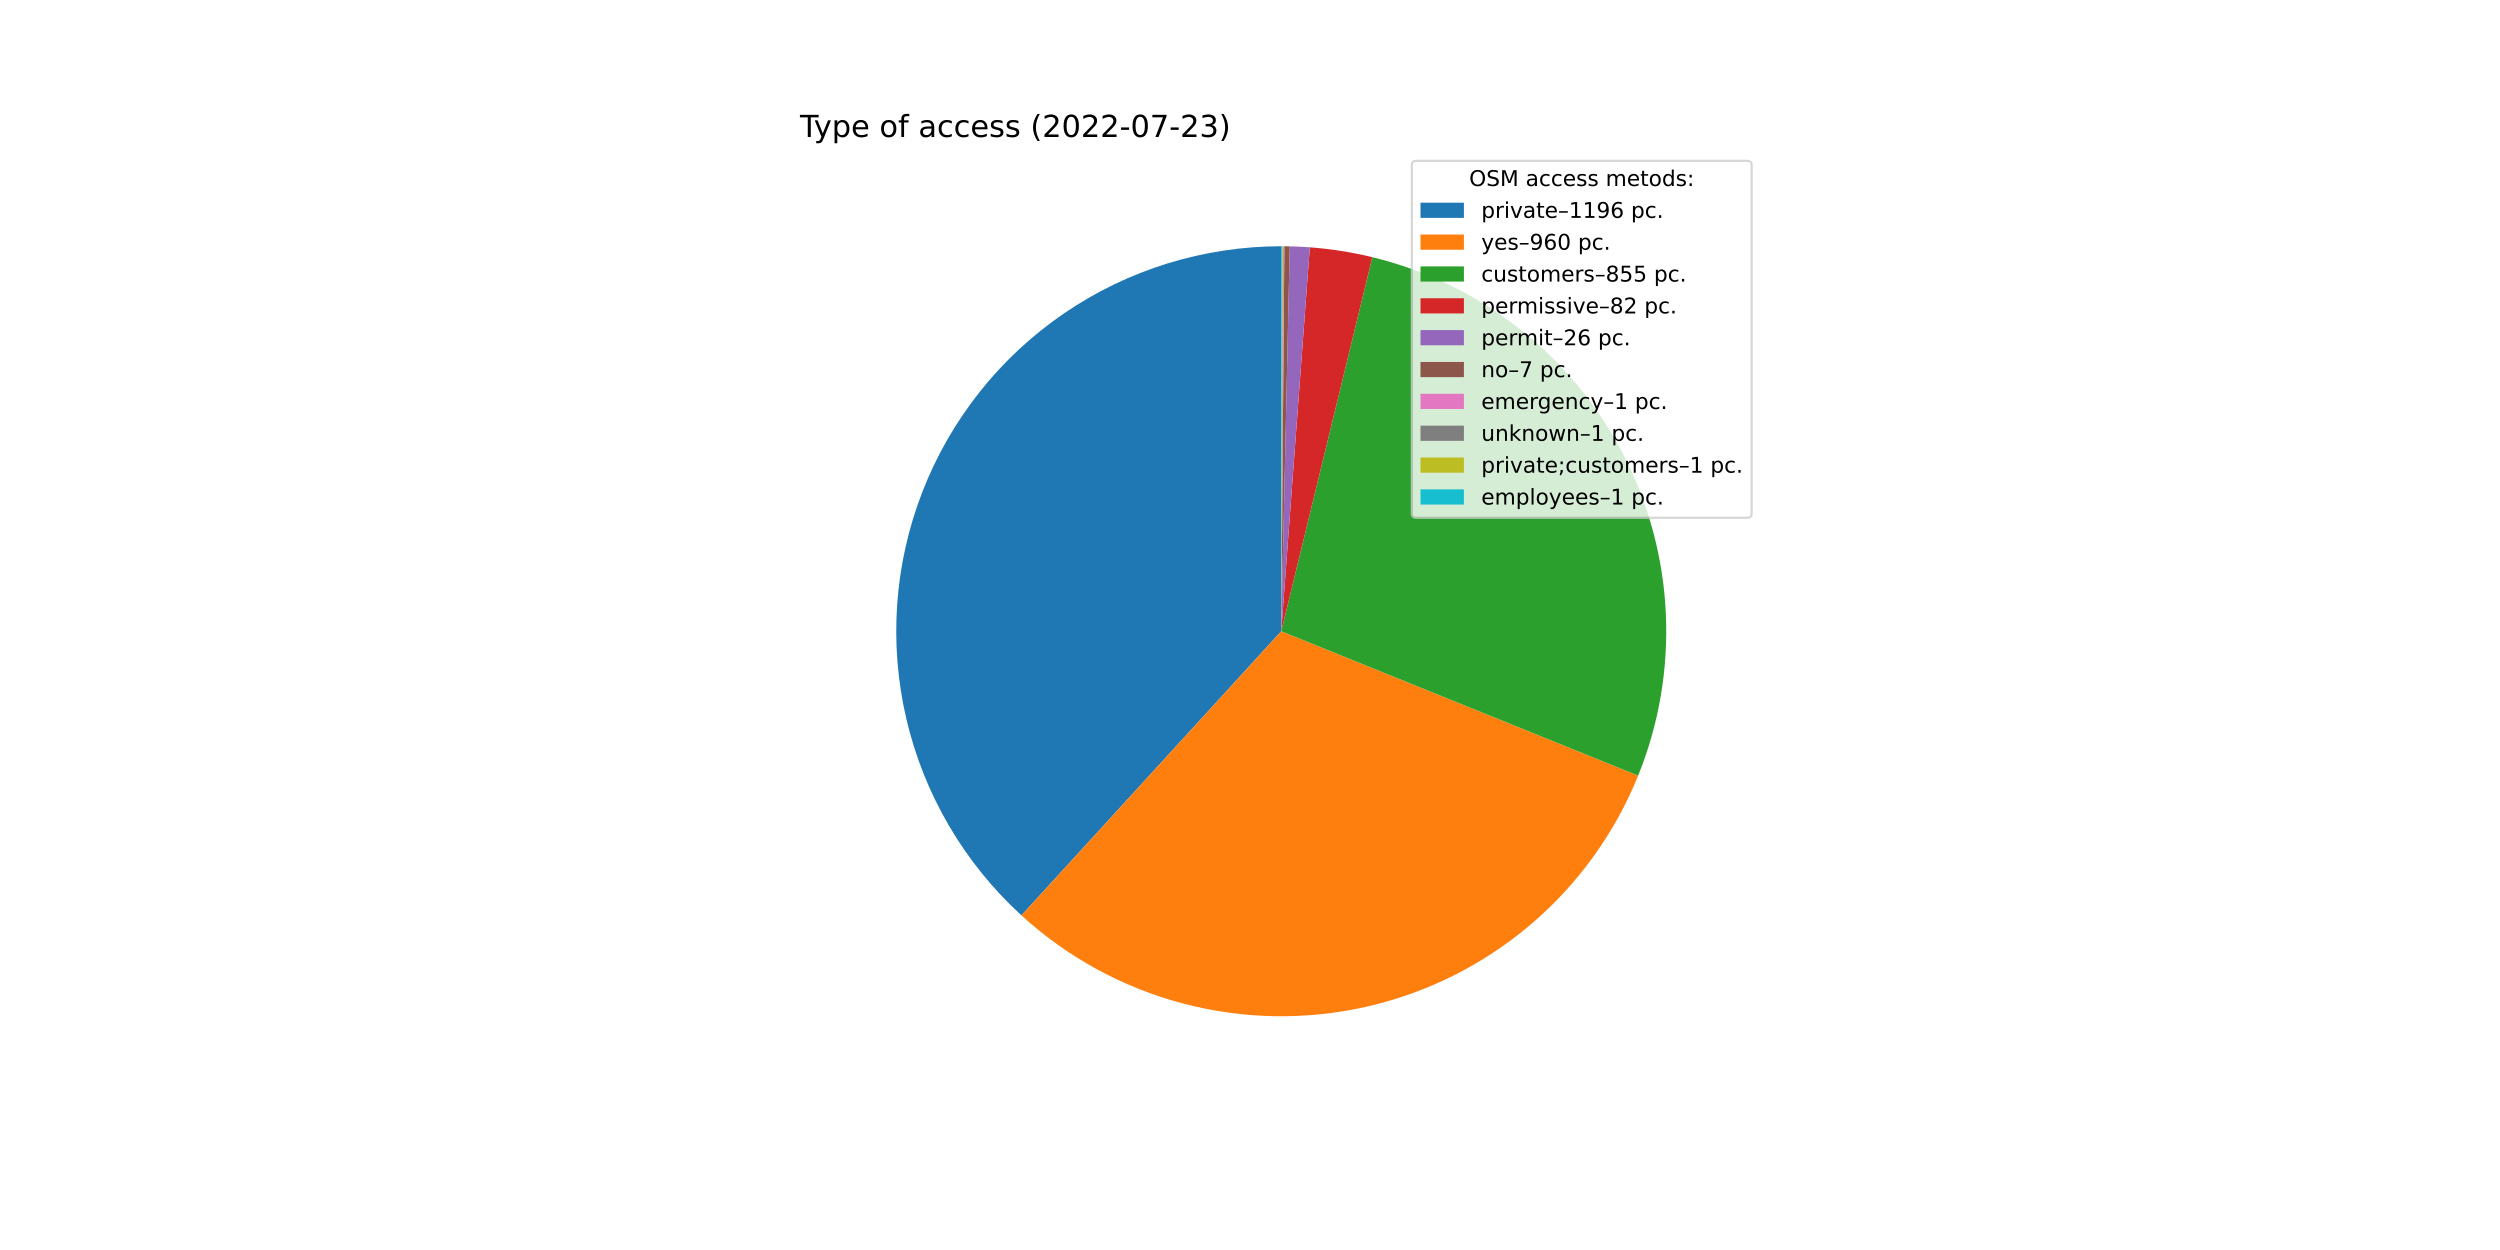
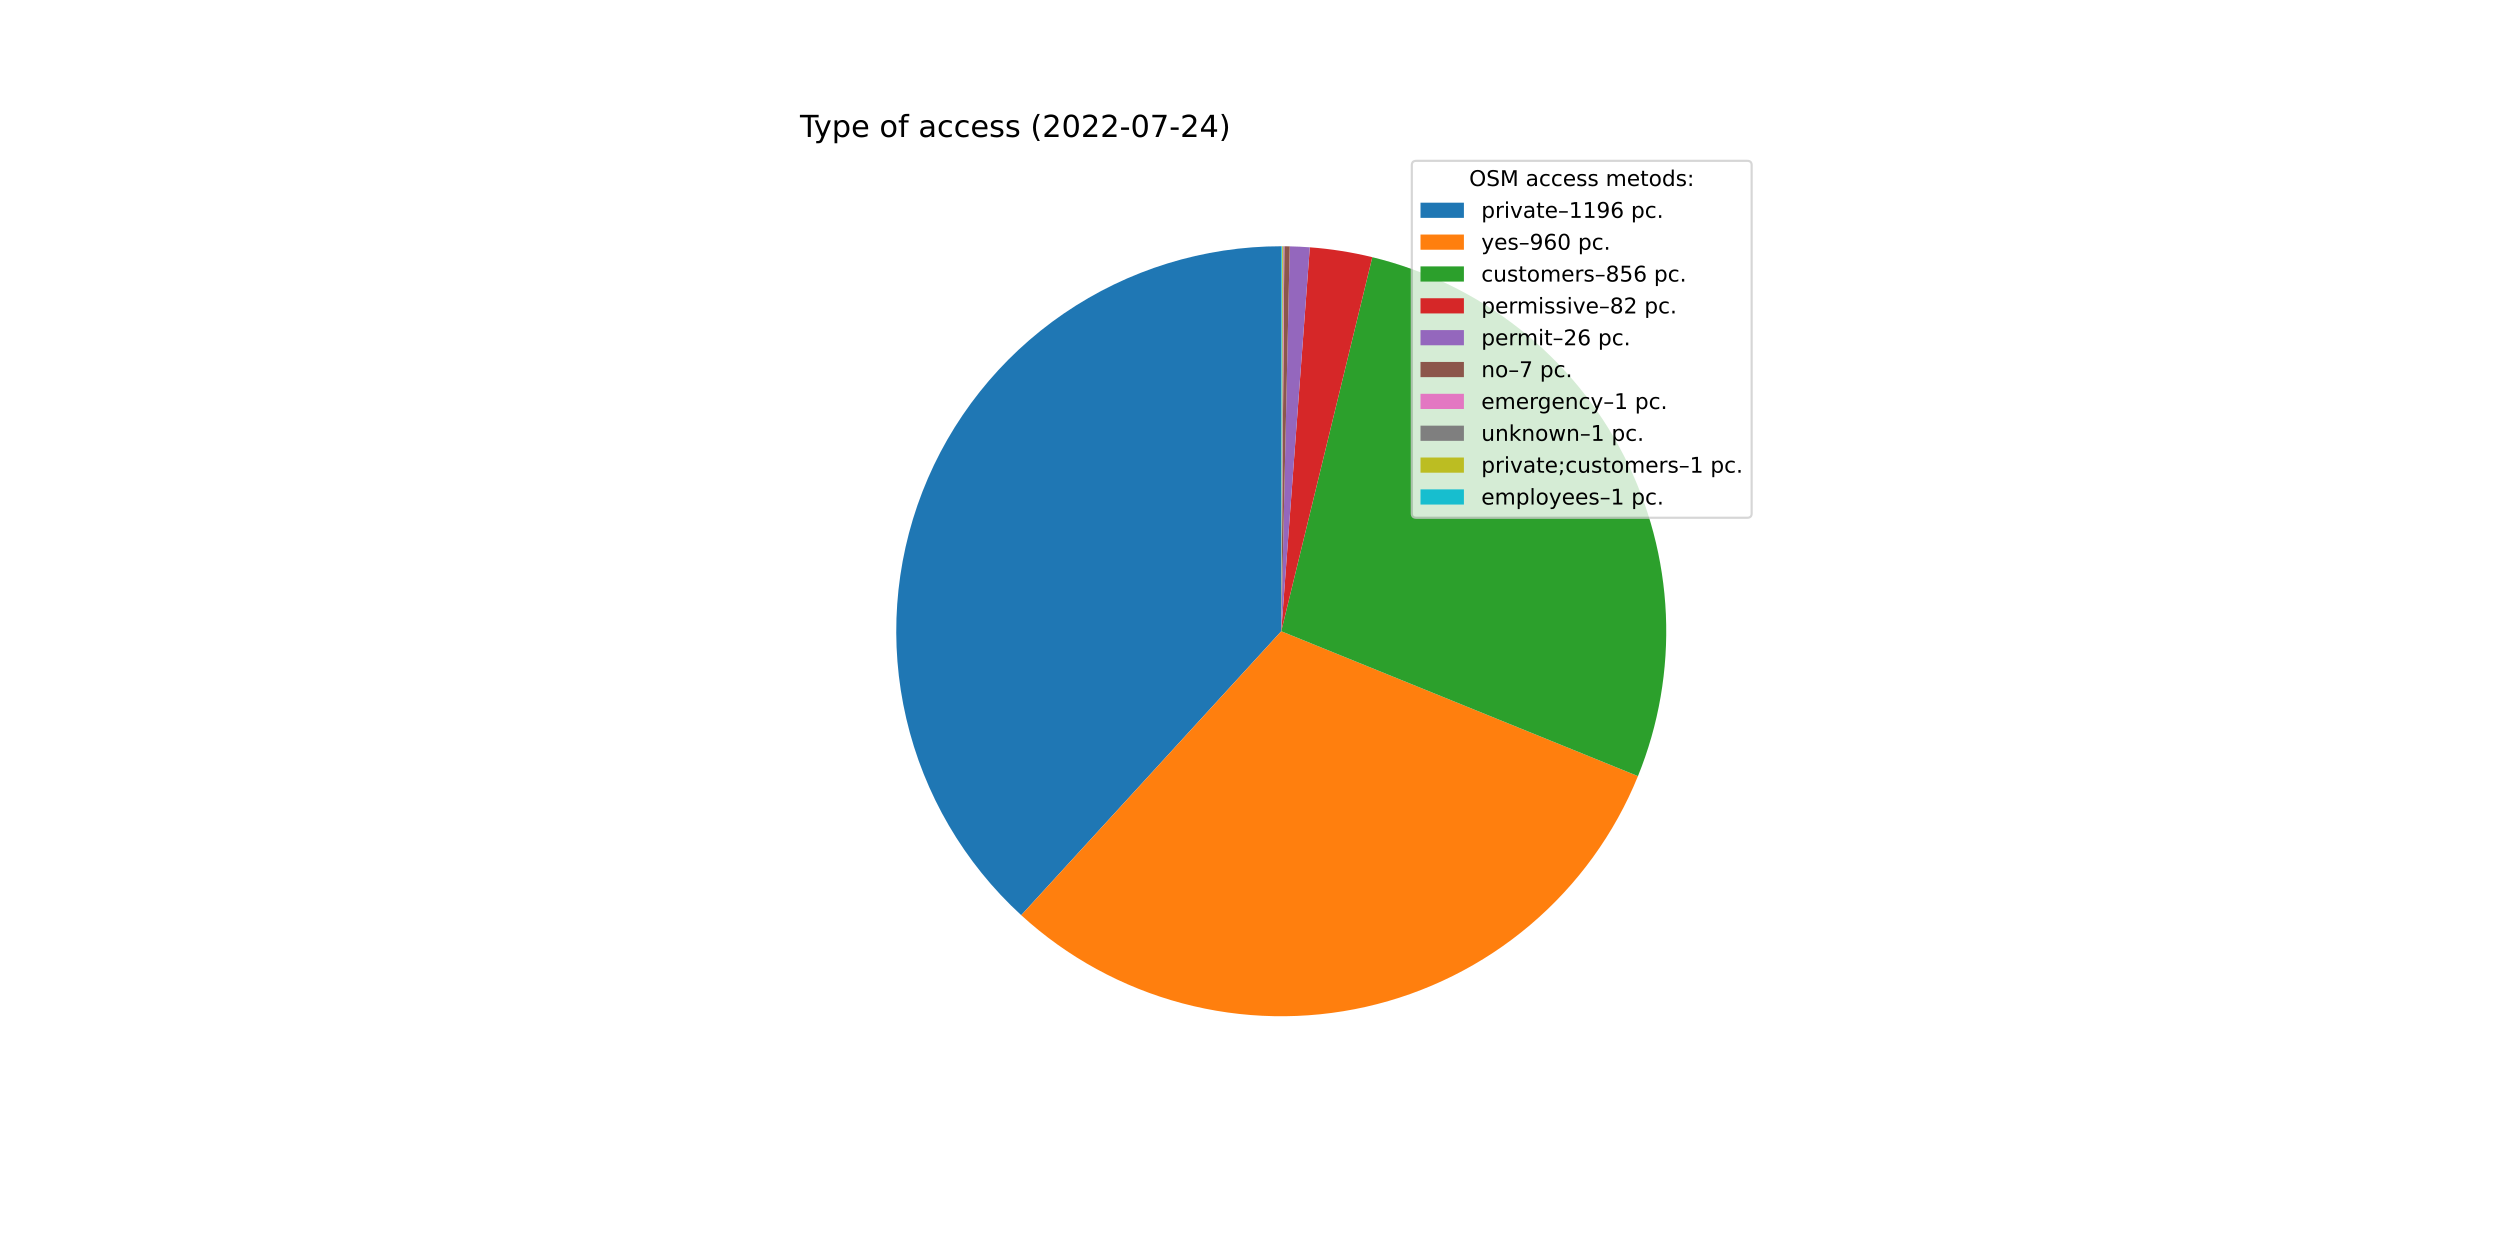
<svg xmlns="http://www.w3.org/2000/svg" xmlns:xlink="http://www.w3.org/1999/xlink" width="1152pt" height="576pt" viewBox="0 0 1152 576" version="1.1">
  <defs>
    <style type="text/css">*{stroke-linejoin: round; stroke-linecap: butt}</style>
  </defs>
  <g id="figure_1">
    <g id="patch_1">
      <path d="M 0 576  L 1152 576  L 1152 0  L 0 0  z " style="fill: #ffffff" />
    </g>
    <g id="axes_1">
      <g id="patch_2">
-         <path d="M 590.4 113.472  C 554.641 113.472 519.705 124.283 490.196 144.48  C 460.688 164.677 437.964 193.332 425.021 226.666  C 412.078 260 409.511 296.481 417.658 331.299  C 425.805 366.117 444.291 397.672 470.68 421.802  L 590.4 290.88  L 590.4 113.472  z " style="fill: #1f77b4" />
+         <path d="M 590.4 113.472  C 554.653 113.472 519.727 124.276 490.225 144.461  C 460.722 164.646 437.997 193.284 425.046 226.602  C 412.094 259.921 409.51 296.388 417.634 331.199  C 425.759 366.011 444.218 397.567 470.58 421.711  L 590.4 290.88  L 590.4 113.472  z " style="fill: #1f77b4" />
      </g>
      <g id="patch_3">
-         <path d="M 470.68 421.802  C 491.806 441.121 517.298 455.042 544.971 462.373  C 572.644 469.704 601.684 470.228 629.604 463.902  C 657.524 457.576 683.502 444.585 705.312 426.042  C 727.123 407.499 744.124 383.95 754.86 357.412  L 590.4 290.88  L 470.68 421.802  z " style="fill: #ff7f0e" />
+         <path d="M 470.58 421.711  C 491.684 441.039 517.156 454.977 544.813 462.331  C 572.47 469.685 601.501 470.238 629.418 463.944  C 657.336 457.65 683.32 444.693 705.146 426.183  C 726.972 407.673 743.999 384.154 754.768 357.639  L 590.4 290.88  L 470.58 421.711  z " style="fill: #ff7f0e" />
      </g>
      <g id="patch_4">
-         <path d="M 754.86 357.412  C 764.412 333.799 768.768 308.405 767.631 282.959  C 766.494 257.513 759.89 232.608 748.269 209.942  C 736.649 187.276 720.282 167.376 700.285 151.6  C 680.288 135.823 657.125 124.537 632.378 118.51  L 590.4 290.88  L 754.86 357.412  z " style="fill: #2ca02c" />
+         <path d="M 754.768 357.639  C 764.361 334.02 768.751 308.608 767.639 283.139  C 766.527 257.67 759.938 232.738 748.322 210.045  C 736.706 187.352 720.334 167.427 700.325 151.632  C 680.315 135.836 657.134 124.537 632.364 118.507  L 590.4 290.88  L 754.768 357.639  z " style="fill: #2ca02c" />
      </g>
      <g id="patch_5">
-         <path d="M 632.378 118.51  C 627.648 117.358 622.873 116.401 618.065 115.642  C 613.257 114.883 608.419 114.322 603.565 113.961  L 590.4 290.88  L 632.378 118.51  z " style="fill: #d62728" />
+         <path d="M 632.364 118.507  C 627.636 117.356 622.863 116.399 618.056 115.641  C 613.249 114.882 608.413 114.322 603.56 113.961  L 590.4 290.88  L 632.364 118.507  z " style="fill: #d62728" />
      </g>
      <g id="patch_6">
-         <path d="M 603.565 113.961  C 602.026 113.847 600.485 113.752 598.944 113.678  C 597.402 113.604 595.86 113.549 594.317 113.515  L 590.4 290.88  L 603.565 113.961  z " style="fill: #9467bd" />
+         <path d="M 603.56 113.961  C 602.022 113.846 600.482 113.752 598.941 113.678  C 597.4 113.603 595.858 113.549 594.316 113.515  L 590.4 290.88  L 603.56 113.961  z " style="fill: #9467bd" />
      </g>
      <g id="patch_7">
-         <path d="M 594.317 113.515  C 593.902 113.506 593.486 113.498 593.071 113.492  C 592.655 113.486 592.24 113.481 591.825 113.478  L 590.4 290.88  L 594.317 113.515  z " style="fill: #8c564b" />
+         <path d="M 594.316 113.515  C 593.901 113.506 593.485 113.498 593.07 113.492  C 592.655 113.486 592.239 113.481 591.824 113.478  L 590.4 290.88  L 594.316 113.515  z " style="fill: #8c564b" />
      </g>
      <g id="patch_8">
-         <path d="M 591.825 113.478  C 591.765 113.477 591.706 113.477 591.646 113.476  C 591.587 113.476 591.528 113.476 591.468 113.475  L 590.4 290.88  L 591.825 113.478  z " style="fill: #e377c2" />
+         <path d="M 591.824 113.478  C 591.765 113.477 591.705 113.477 591.646 113.476  C 591.587 113.476 591.527 113.476 591.468 113.475  L 590.4 290.88  L 591.824 113.478  z " style="fill: #e377c2" />
      </g>
      <g id="patch_9">
-         <path d="M 591.468 113.475  C 591.409 113.475 591.35 113.475 591.29 113.474  C 591.231 113.474 591.172 113.474 591.112 113.473  L 590.4 290.88  L 591.468 113.475  z " style="fill: #7f7f7f" />
+         <path d="M 591.468 113.475  C 591.409 113.475 591.349 113.475 591.29 113.474  C 591.231 113.474 591.171 113.474 591.112 113.473  L 590.4 290.88  L 591.468 113.475  z " style="fill: #7f7f7f" />
      </g>
      <g id="patch_10">
-         <path d="M 591.112 113.473  C 591.053 113.473 590.994 113.473 590.934 113.473  C 590.875 113.473 590.815 113.472 590.756 113.472  L 590.4 290.88  L 591.112 113.473  z " style="fill: #bcbd22" />
+         <path d="M 591.112 113.473  C 591.053 113.473 590.993 113.473 590.934 113.473  C 590.875 113.473 590.815 113.472 590.756 113.472  L 590.4 290.88  L 591.112 113.473  z " style="fill: #bcbd22" />
      </g>
      <g id="patch_11">
        <path d="M 590.756 113.472  C 590.697 113.472 590.637 113.472 590.578 113.472  C 590.519 113.472 590.459 113.472 590.4 113.472  L 590.4 290.88  L 590.756 113.472  z " style="fill: #17becf" />
      </g>
      <g id="matplotlib.axis_1" />
      <g id="matplotlib.axis_2" />
      <g id="text_1">
        <g transform="translate(368.64 63.12)scale(0.14 -0.14)">
          <defs>
            <path id="DejaVuSans-54" d="M -19 4666  L 3928 4666  L 3928 4134  L 2272 4134  L 2272 0  L 1638 0  L 1638 4134  L -19 4134  L -19 4666  z " transform="scale(0.015625)" />
            <path id="DejaVuSans-79" d="M 2059 -325  Q 1816 -950 1584 -1140  Q 1353 -1331 966 -1331  L 506 -1331  L 506 -850  L 844 -850  Q 1081 -850 1212 -737  Q 1344 -625 1503 -206  L 1606 56  L 191 3500  L 800 3500  L 1894 763  L 2988 3500  L 3597 3500  L 2059 -325  z " transform="scale(0.015625)" />
            <path id="DejaVuSans-70" d="M 1159 525  L 1159 -1331  L 581 -1331  L 581 3500  L 1159 3500  L 1159 2969  Q 1341 3281 1617 3432  Q 1894 3584 2278 3584  Q 2916 3584 3314 3078  Q 3713 2572 3713 1747  Q 3713 922 3314 415  Q 2916 -91 2278 -91  Q 1894 -91 1617 61  Q 1341 213 1159 525  z M 3116 1747  Q 3116 2381 2855 2742  Q 2594 3103 2138 3103  Q 1681 3103 1420 2742  Q 1159 2381 1159 1747  Q 1159 1113 1420 752  Q 1681 391 2138 391  Q 2594 391 2855 752  Q 3116 1113 3116 1747  z " transform="scale(0.015625)" />
            <path id="DejaVuSans-65" d="M 3597 1894  L 3597 1613  L 953 1613  Q 991 1019 1311 708  Q 1631 397 2203 397  Q 2534 397 2845 478  Q 3156 559 3463 722  L 3463 178  Q 3153 47 2828 -22  Q 2503 -91 2169 -91  Q 1331 -91 842 396  Q 353 884 353 1716  Q 353 2575 817 3079  Q 1281 3584 2069 3584  Q 2775 3584 3186 3129  Q 3597 2675 3597 1894  z M 3022 2063  Q 3016 2534 2758 2815  Q 2500 3097 2075 3097  Q 1594 3097 1305 2825  Q 1016 2553 972 2059  L 3022 2063  z " transform="scale(0.015625)" />
            <path id="DejaVuSans-20" transform="scale(0.015625)" />
            <path id="DejaVuSans-6f" d="M 1959 3097  Q 1497 3097 1228 2736  Q 959 2375 959 1747  Q 959 1119 1226 758  Q 1494 397 1959 397  Q 2419 397 2687 759  Q 2956 1122 2956 1747  Q 2956 2369 2687 2733  Q 2419 3097 1959 3097  z M 1959 3584  Q 2709 3584 3137 3096  Q 3566 2609 3566 1747  Q 3566 888 3137 398  Q 2709 -91 1959 -91  Q 1206 -91 779 398  Q 353 888 353 1747  Q 353 2609 779 3096  Q 1206 3584 1959 3584  z " transform="scale(0.015625)" />
            <path id="DejaVuSans-66" d="M 2375 4863  L 2375 4384  L 1825 4384  Q 1516 4384 1395 4259  Q 1275 4134 1275 3809  L 1275 3500  L 2222 3500  L 2222 3053  L 1275 3053  L 1275 0  L 697 0  L 697 3053  L 147 3053  L 147 3500  L 697 3500  L 697 3744  Q 697 4328 969 4595  Q 1241 4863 1831 4863  L 2375 4863  z " transform="scale(0.015625)" />
            <path id="DejaVuSans-61" d="M 2194 1759  Q 1497 1759 1228 1600  Q 959 1441 959 1056  Q 959 750 1161 570  Q 1363 391 1709 391  Q 2188 391 2477 730  Q 2766 1069 2766 1631  L 2766 1759  L 2194 1759  z M 3341 1997  L 3341 0  L 2766 0  L 2766 531  Q 2569 213 2275 61  Q 1981 -91 1556 -91  Q 1019 -91 701 211  Q 384 513 384 1019  Q 384 1609 779 1909  Q 1175 2209 1959 2209  L 2766 2209  L 2766 2266  Q 2766 2663 2505 2880  Q 2244 3097 1772 3097  Q 1472 3097 1187 3025  Q 903 2953 641 2809  L 641 3341  Q 956 3463 1253 3523  Q 1550 3584 1831 3584  Q 2591 3584 2966 3190  Q 3341 2797 3341 1997  z " transform="scale(0.015625)" />
            <path id="DejaVuSans-63" d="M 3122 3366  L 3122 2828  Q 2878 2963 2633 3030  Q 2388 3097 2138 3097  Q 1578 3097 1268 2742  Q 959 2388 959 1747  Q 959 1106 1268 751  Q 1578 397 2138 397  Q 2388 397 2633 464  Q 2878 531 3122 666  L 3122 134  Q 2881 22 2623 -34  Q 2366 -91 2075 -91  Q 1284 -91 818 406  Q 353 903 353 1747  Q 353 2603 823 3093  Q 1294 3584 2113 3584  Q 2378 3584 2631 3529  Q 2884 3475 3122 3366  z " transform="scale(0.015625)" />
            <path id="DejaVuSans-73" d="M 2834 3397  L 2834 2853  Q 2591 2978 2328 3040  Q 2066 3103 1784 3103  Q 1356 3103 1142 2972  Q 928 2841 928 2578  Q 928 2378 1081 2264  Q 1234 2150 1697 2047  L 1894 2003  Q 2506 1872 2764 1633  Q 3022 1394 3022 966  Q 3022 478 2636 193  Q 2250 -91 1575 -91  Q 1294 -91 989 -36  Q 684 19 347 128  L 347 722  Q 666 556 975 473  Q 1284 391 1588 391  Q 1994 391 2212 530  Q 2431 669 2431 922  Q 2431 1156 2273 1281  Q 2116 1406 1581 1522  L 1381 1569  Q 847 1681 609 1914  Q 372 2147 372 2553  Q 372 3047 722 3315  Q 1072 3584 1716 3584  Q 2034 3584 2315 3537  Q 2597 3491 2834 3397  z " transform="scale(0.015625)" />
            <path id="DejaVuSans-28" d="M 1984 4856  Q 1566 4138 1362 3434  Q 1159 2731 1159 2009  Q 1159 1288 1364 580  Q 1569 -128 1984 -844  L 1484 -844  Q 1016 -109 783 600  Q 550 1309 550 2009  Q 550 2706 781 3412  Q 1013 4119 1484 4856  L 1984 4856  z " transform="scale(0.015625)" />
            <path id="DejaVuSans-32" d="M 1228 531  L 3431 531  L 3431 0  L 469 0  L 469 531  Q 828 903 1448 1529  Q 2069 2156 2228 2338  Q 2531 2678 2651 2914  Q 2772 3150 2772 3378  Q 2772 3750 2511 3984  Q 2250 4219 1831 4219  Q 1534 4219 1204 4116  Q 875 4013 500 3803  L 500 4441  Q 881 4594 1212 4672  Q 1544 4750 1819 4750  Q 2544 4750 2975 4387  Q 3406 4025 3406 3419  Q 3406 3131 3298 2873  Q 3191 2616 2906 2266  Q 2828 2175 2409 1742  Q 1991 1309 1228 531  z " transform="scale(0.015625)" />
            <path id="DejaVuSans-30" d="M 2034 4250  Q 1547 4250 1301 3770  Q 1056 3291 1056 2328  Q 1056 1369 1301 889  Q 1547 409 2034 409  Q 2525 409 2770 889  Q 3016 1369 3016 2328  Q 3016 3291 2770 3770  Q 2525 4250 2034 4250  z M 2034 4750  Q 2819 4750 3233 4129  Q 3647 3509 3647 2328  Q 3647 1150 3233 529  Q 2819 -91 2034 -91  Q 1250 -91 836 529  Q 422 1150 422 2328  Q 422 3509 836 4129  Q 1250 4750 2034 4750  z " transform="scale(0.015625)" />
            <path id="DejaVuSans-2d" d="M 313 2009  L 1997 2009  L 1997 1497  L 313 1497  L 313 2009  z " transform="scale(0.015625)" />
            <path id="DejaVuSans-37" d="M 525 4666  L 3525 4666  L 3525 4397  L 1831 0  L 1172 0  L 2766 4134  L 525 4134  L 525 4666  z " transform="scale(0.015625)" />
-             <path id="DejaVuSans-33" d="M 2597 2516  Q 3050 2419 3304 2112  Q 3559 1806 3559 1356  Q 3559 666 3084 287  Q 2609 -91 1734 -91  Q 1441 -91 1130 -33  Q 819 25 488 141  L 488 750  Q 750 597 1062 519  Q 1375 441 1716 441  Q 2309 441 2620 675  Q 2931 909 2931 1356  Q 2931 1769 2642 2001  Q 2353 2234 1838 2234  L 1294 2234  L 1294 2753  L 1863 2753  Q 2328 2753 2575 2939  Q 2822 3125 2822 3475  Q 2822 3834 2567 4026  Q 2313 4219 1838 4219  Q 1578 4219 1281 4162  Q 984 4106 628 3988  L 628 4550  Q 988 4650 1302 4700  Q 1616 4750 1894 4750  Q 2613 4750 3031 4423  Q 3450 4097 3450 3541  Q 3450 3153 3228 2886  Q 3006 2619 2597 2516  z " transform="scale(0.015625)" />
+             <path id="DejaVuSans-34" d="M 2419 4116  L 825 1625  L 2419 1625  L 2419 4116  z M 2253 4666  L 3047 4666  L 3047 1625  L 3713 1625  L 3713 1100  L 3047 1100  L 3047 0  L 2419 0  L 2419 1100  L 313 1100  L 313 1709  L 2253 4666  z " transform="scale(0.015625)" />
            <path id="DejaVuSans-29" d="M 513 4856  L 1013 4856  Q 1481 4119 1714 3412  Q 1947 2706 1947 2009  Q 1947 1309 1714 600  Q 1481 -109 1013 -844  L 513 -844  Q 928 -128 1133 580  Q 1338 1288 1338 2009  Q 1338 2731 1133 3434  Q 928 4138 513 4856  z " transform="scale(0.015625)" />
          </defs>
          <use xlink:href="#DejaVuSans-54" />
          <use xlink:href="#DejaVuSans-79" x="45.459" />
          <use xlink:href="#DejaVuSans-70" x="104.639" />
          <use xlink:href="#DejaVuSans-65" x="168.115" />
          <use xlink:href="#DejaVuSans-20" x="229.639" />
          <use xlink:href="#DejaVuSans-6f" x="261.426" />
          <use xlink:href="#DejaVuSans-66" x="322.607" />
          <use xlink:href="#DejaVuSans-20" x="357.812" />
          <use xlink:href="#DejaVuSans-61" x="389.6" />
          <use xlink:href="#DejaVuSans-63" x="450.879" />
          <use xlink:href="#DejaVuSans-63" x="505.859" />
          <use xlink:href="#DejaVuSans-65" x="560.84" />
          <use xlink:href="#DejaVuSans-73" x="622.363" />
          <use xlink:href="#DejaVuSans-73" x="674.463" />
          <use xlink:href="#DejaVuSans-20" x="726.562" />
          <use xlink:href="#DejaVuSans-28" x="758.35" />
          <use xlink:href="#DejaVuSans-32" x="797.363" />
          <use xlink:href="#DejaVuSans-30" x="860.986" />
          <use xlink:href="#DejaVuSans-32" x="924.609" />
          <use xlink:href="#DejaVuSans-32" x="988.232" />
          <use xlink:href="#DejaVuSans-2d" x="1051.855" />
          <use xlink:href="#DejaVuSans-30" x="1087.939" />
          <use xlink:href="#DejaVuSans-37" x="1151.562" />
          <use xlink:href="#DejaVuSans-2d" x="1215.186" />
          <use xlink:href="#DejaVuSans-32" x="1251.27" />
-           <use xlink:href="#DejaVuSans-33" x="1314.893" />
+           <use xlink:href="#DejaVuSans-34" x="1314.893" />
          <use xlink:href="#DejaVuSans-29" x="1378.516" />
        </g>
      </g>
      <g id="legend_1">
        <g id="patch_12">
          <path d="M 652.569 238.579  L 805.16 238.579  Q 807.16 238.579 807.16 236.579  L 807.16 76.12  Q 807.16 74.12 805.16 74.12  L 652.569 74.12  Q 650.569 74.12 650.569 76.12  L 650.569 236.579  Q 650.569 238.579 652.569 238.579  z " style="fill: #ffffff; opacity: 0.8; stroke: #cccccc; stroke-linejoin: miter" />
        </g>
        <g id="text_2">
          <g transform="translate(676.9842 85.71844)scale(0.1 -0.1)">
            <defs>
              <path id="DejaVuSans-4f" d="M 2522 4238  Q 1834 4238 1429 3725  Q 1025 3213 1025 2328  Q 1025 1447 1429 934  Q 1834 422 2522 422  Q 3209 422 3611 934  Q 4013 1447 4013 2328  Q 4013 3213 3611 3725  Q 3209 4238 2522 4238  z M 2522 4750  Q 3503 4750 4090 4092  Q 4678 3434 4678 2328  Q 4678 1225 4090 567  Q 3503 -91 2522 -91  Q 1538 -91 948 565  Q 359 1222 359 2328  Q 359 3434 948 4092  Q 1538 4750 2522 4750  z " transform="scale(0.015625)" />
              <path id="DejaVuSans-53" d="M 3425 4513  L 3425 3897  Q 3066 4069 2747 4153  Q 2428 4238 2131 4238  Q 1616 4238 1336 4038  Q 1056 3838 1056 3469  Q 1056 3159 1242 3001  Q 1428 2844 1947 2747  L 2328 2669  Q 3034 2534 3370 2195  Q 3706 1856 3706 1288  Q 3706 609 3251 259  Q 2797 -91 1919 -91  Q 1588 -91 1214 -16  Q 841 59 441 206  L 441 856  Q 825 641 1194 531  Q 1563 422 1919 422  Q 2459 422 2753 634  Q 3047 847 3047 1241  Q 3047 1584 2836 1778  Q 2625 1972 2144 2069  L 1759 2144  Q 1053 2284 737 2584  Q 422 2884 422 3419  Q 422 4038 858 4394  Q 1294 4750 2059 4750  Q 2388 4750 2728 4690  Q 3069 4631 3425 4513  z " transform="scale(0.015625)" />
              <path id="DejaVuSans-4d" d="M 628 4666  L 1569 4666  L 2759 1491  L 3956 4666  L 4897 4666  L 4897 0  L 4281 0  L 4281 4097  L 3078 897  L 2444 897  L 1241 4097  L 1241 0  L 628 0  L 628 4666  z " transform="scale(0.015625)" />
              <path id="DejaVuSans-6d" d="M 3328 2828  Q 3544 3216 3844 3400  Q 4144 3584 4550 3584  Q 5097 3584 5394 3201  Q 5691 2819 5691 2113  L 5691 0  L 5113 0  L 5113 2094  Q 5113 2597 4934 2840  Q 4756 3084 4391 3084  Q 3944 3084 3684 2787  Q 3425 2491 3425 1978  L 3425 0  L 2847 0  L 2847 2094  Q 2847 2600 2669 2842  Q 2491 3084 2119 3084  Q 1678 3084 1418 2786  Q 1159 2488 1159 1978  L 1159 0  L 581 0  L 581 3500  L 1159 3500  L 1159 2956  Q 1356 3278 1631 3431  Q 1906 3584 2284 3584  Q 2666 3584 2933 3390  Q 3200 3197 3328 2828  z " transform="scale(0.015625)" />
              <path id="DejaVuSans-74" d="M 1172 4494  L 1172 3500  L 2356 3500  L 2356 3053  L 1172 3053  L 1172 1153  Q 1172 725 1289 603  Q 1406 481 1766 481  L 2356 481  L 2356 0  L 1766 0  Q 1100 0 847 248  Q 594 497 594 1153  L 594 3053  L 172 3053  L 172 3500  L 594 3500  L 594 4494  L 1172 4494  z " transform="scale(0.015625)" />
              <path id="DejaVuSans-64" d="M 2906 2969  L 2906 4863  L 3481 4863  L 3481 0  L 2906 0  L 2906 525  Q 2725 213 2448 61  Q 2172 -91 1784 -91  Q 1150 -91 751 415  Q 353 922 353 1747  Q 353 2572 751 3078  Q 1150 3584 1784 3584  Q 2172 3584 2448 3432  Q 2725 3281 2906 2969  z M 947 1747  Q 947 1113 1208 752  Q 1469 391 1925 391  Q 2381 391 2643 752  Q 2906 1113 2906 1747  Q 2906 2381 2643 2742  Q 2381 3103 1925 3103  Q 1469 3103 1208 2742  Q 947 2381 947 1747  z " transform="scale(0.015625)" />
              <path id="DejaVuSans-3a" d="M 750 794  L 1409 794  L 1409 0  L 750 0  L 750 794  z M 750 3309  L 1409 3309  L 1409 2516  L 750 2516  L 750 3309  z " transform="scale(0.015625)" />
            </defs>
            <use xlink:href="#DejaVuSans-4f" />
            <use xlink:href="#DejaVuSans-53" x="78.711" />
            <use xlink:href="#DejaVuSans-4d" x="142.188" />
            <use xlink:href="#DejaVuSans-20" x="228.467" />
            <use xlink:href="#DejaVuSans-61" x="260.254" />
            <use xlink:href="#DejaVuSans-63" x="321.533" />
            <use xlink:href="#DejaVuSans-63" x="376.514" />
            <use xlink:href="#DejaVuSans-65" x="431.494" />
            <use xlink:href="#DejaVuSans-73" x="493.018" />
            <use xlink:href="#DejaVuSans-73" x="545.117" />
            <use xlink:href="#DejaVuSans-20" x="597.217" />
            <use xlink:href="#DejaVuSans-6d" x="629.004" />
            <use xlink:href="#DejaVuSans-65" x="726.416" />
            <use xlink:href="#DejaVuSans-74" x="787.939" />
            <use xlink:href="#DejaVuSans-6f" x="827.148" />
            <use xlink:href="#DejaVuSans-64" x="888.33" />
            <use xlink:href="#DejaVuSans-73" x="951.807" />
            <use xlink:href="#DejaVuSans-3a" x="1003.906" />
          </g>
        </g>
        <g id="patch_13">
          <path d="M 654.569 100.397  L 674.569 100.397  L 674.569 93.397  L 654.569 93.397  z " style="fill: #1f77b4" />
        </g>
        <g id="text_3">
          <g transform="translate(682.5694 100.3966)scale(0.1 -0.1)">
            <defs>
              <path id="DejaVuSans-72" d="M 2631 2963  Q 2534 3019 2420 3045  Q 2306 3072 2169 3072  Q 1681 3072 1420 2755  Q 1159 2438 1159 1844  L 1159 0  L 581 0  L 581 3500  L 1159 3500  L 1159 2956  Q 1341 3275 1631 3429  Q 1922 3584 2338 3584  Q 2397 3584 2469 3576  Q 2541 3569 2628 3553  L 2631 2963  z " transform="scale(0.015625)" />
              <path id="DejaVuSans-69" d="M 603 3500  L 1178 3500  L 1178 0  L 603 0  L 603 3500  z M 603 4863  L 1178 4863  L 1178 4134  L 603 4134  L 603 4863  z " transform="scale(0.015625)" />
              <path id="DejaVuSans-76" d="M 191 3500  L 800 3500  L 1894 563  L 2988 3500  L 3597 3500  L 2284 0  L 1503 0  L 191 3500  z " transform="scale(0.015625)" />
              <path id="DejaVuSans-2013" d="M 313 1978  L 2888 1978  L 2888 1528  L 313 1528  L 313 1978  z " transform="scale(0.015625)" />
              <path id="DejaVuSans-31" d="M 794 531  L 1825 531  L 1825 4091  L 703 3866  L 703 4441  L 1819 4666  L 2450 4666  L 2450 531  L 3481 531  L 3481 0  L 794 0  L 794 531  z " transform="scale(0.015625)" />
              <path id="DejaVuSans-39" d="M 703 97  L 703 672  Q 941 559 1184 500  Q 1428 441 1663 441  Q 2288 441 2617 861  Q 2947 1281 2994 2138  Q 2813 1869 2534 1725  Q 2256 1581 1919 1581  Q 1219 1581 811 2004  Q 403 2428 403 3163  Q 403 3881 828 4315  Q 1253 4750 1959 4750  Q 2769 4750 3195 4129  Q 3622 3509 3622 2328  Q 3622 1225 3098 567  Q 2575 -91 1691 -91  Q 1453 -91 1209 -44  Q 966 3 703 97  z M 1959 2075  Q 2384 2075 2632 2365  Q 2881 2656 2881 3163  Q 2881 3666 2632 3958  Q 2384 4250 1959 4250  Q 1534 4250 1286 3958  Q 1038 3666 1038 3163  Q 1038 2656 1286 2365  Q 1534 2075 1959 2075  z " transform="scale(0.015625)" />
              <path id="DejaVuSans-36" d="M 2113 2584  Q 1688 2584 1439 2293  Q 1191 2003 1191 1497  Q 1191 994 1439 701  Q 1688 409 2113 409  Q 2538 409 2786 701  Q 3034 994 3034 1497  Q 3034 2003 2786 2293  Q 2538 2584 2113 2584  z M 3366 4563  L 3366 3988  Q 3128 4100 2886 4159  Q 2644 4219 2406 4219  Q 1781 4219 1451 3797  Q 1122 3375 1075 2522  Q 1259 2794 1537 2939  Q 1816 3084 2150 3084  Q 2853 3084 3261 2657  Q 3669 2231 3669 1497  Q 3669 778 3244 343  Q 2819 -91 2113 -91  Q 1303 -91 875 529  Q 447 1150 447 2328  Q 447 3434 972 4092  Q 1497 4750 2381 4750  Q 2619 4750 2861 4703  Q 3103 4656 3366 4563  z " transform="scale(0.015625)" />
              <path id="DejaVuSans-2e" d="M 684 794  L 1344 794  L 1344 0  L 684 0  L 684 794  z " transform="scale(0.015625)" />
            </defs>
            <use xlink:href="#DejaVuSans-70" />
            <use xlink:href="#DejaVuSans-72" x="63.477" />
            <use xlink:href="#DejaVuSans-69" x="104.59" />
            <use xlink:href="#DejaVuSans-76" x="132.373" />
            <use xlink:href="#DejaVuSans-61" x="191.553" />
            <use xlink:href="#DejaVuSans-74" x="252.832" />
            <use xlink:href="#DejaVuSans-65" x="292.041" />
            <use xlink:href="#DejaVuSans-2013" x="353.564" />
            <use xlink:href="#DejaVuSans-31" x="403.564" />
            <use xlink:href="#DejaVuSans-31" x="467.188" />
            <use xlink:href="#DejaVuSans-39" x="530.811" />
            <use xlink:href="#DejaVuSans-36" x="594.434" />
            <use xlink:href="#DejaVuSans-20" x="658.057" />
            <use xlink:href="#DejaVuSans-70" x="689.844" />
            <use xlink:href="#DejaVuSans-63" x="753.32" />
            <use xlink:href="#DejaVuSans-2e" x="808.301" />
          </g>
        </g>
        <g id="patch_14">
          <path d="M 654.569 115.075  L 674.569 115.075  L 674.569 108.075  L 654.569 108.075  z " style="fill: #ff7f0e" />
        </g>
        <g id="text_4">
          <g transform="translate(682.5694 115.0747)scale(0.1 -0.1)">
            <use xlink:href="#DejaVuSans-79" />
            <use xlink:href="#DejaVuSans-65" x="59.18" />
            <use xlink:href="#DejaVuSans-73" x="120.703" />
            <use xlink:href="#DejaVuSans-2013" x="172.803" />
            <use xlink:href="#DejaVuSans-39" x="222.803" />
            <use xlink:href="#DejaVuSans-36" x="286.426" />
            <use xlink:href="#DejaVuSans-30" x="350.049" />
            <use xlink:href="#DejaVuSans-20" x="413.672" />
            <use xlink:href="#DejaVuSans-70" x="445.459" />
            <use xlink:href="#DejaVuSans-63" x="508.936" />
            <use xlink:href="#DejaVuSans-2e" x="563.916" />
          </g>
        </g>
        <g id="patch_15">
          <path d="M 654.569 129.753  L 674.569 129.753  L 674.569 122.753  L 654.569 122.753  z " style="fill: #2ca02c" />
        </g>
        <g id="text_5">
          <g transform="translate(682.5694 129.7528)scale(0.1 -0.1)">
            <defs>
              <path id="DejaVuSans-75" d="M 544 1381  L 544 3500  L 1119 3500  L 1119 1403  Q 1119 906 1312 657  Q 1506 409 1894 409  Q 2359 409 2629 706  Q 2900 1003 2900 1516  L 2900 3500  L 3475 3500  L 3475 0  L 2900 0  L 2900 538  Q 2691 219 2414 64  Q 2138 -91 1772 -91  Q 1169 -91 856 284  Q 544 659 544 1381  z M 1991 3584  L 1991 3584  z " transform="scale(0.015625)" />
              <path id="DejaVuSans-38" d="M 2034 2216  Q 1584 2216 1326 1975  Q 1069 1734 1069 1313  Q 1069 891 1326 650  Q 1584 409 2034 409  Q 2484 409 2743 651  Q 3003 894 3003 1313  Q 3003 1734 2745 1975  Q 2488 2216 2034 2216  z M 1403 2484  Q 997 2584 770 2862  Q 544 3141 544 3541  Q 544 4100 942 4425  Q 1341 4750 2034 4750  Q 2731 4750 3128 4425  Q 3525 4100 3525 3541  Q 3525 3141 3298 2862  Q 3072 2584 2669 2484  Q 3125 2378 3379 2068  Q 3634 1759 3634 1313  Q 3634 634 3220 271  Q 2806 -91 2034 -91  Q 1263 -91 848 271  Q 434 634 434 1313  Q 434 1759 690 2068  Q 947 2378 1403 2484  z M 1172 3481  Q 1172 3119 1398 2916  Q 1625 2713 2034 2713  Q 2441 2713 2670 2916  Q 2900 3119 2900 3481  Q 2900 3844 2670 4047  Q 2441 4250 2034 4250  Q 1625 4250 1398 4047  Q 1172 3844 1172 3481  z " transform="scale(0.015625)" />
              <path id="DejaVuSans-35" d="M 691 4666  L 3169 4666  L 3169 4134  L 1269 4134  L 1269 2991  Q 1406 3038 1543 3061  Q 1681 3084 1819 3084  Q 2600 3084 3056 2656  Q 3513 2228 3513 1497  Q 3513 744 3044 326  Q 2575 -91 1722 -91  Q 1428 -91 1123 -41  Q 819 9 494 109  L 494 744  Q 775 591 1075 516  Q 1375 441 1709 441  Q 2250 441 2565 725  Q 2881 1009 2881 1497  Q 2881 1984 2565 2268  Q 2250 2553 1709 2553  Q 1456 2553 1204 2497  Q 953 2441 691 2322  L 691 4666  z " transform="scale(0.015625)" />
            </defs>
            <use xlink:href="#DejaVuSans-63" />
            <use xlink:href="#DejaVuSans-75" x="54.98" />
            <use xlink:href="#DejaVuSans-73" x="118.359" />
            <use xlink:href="#DejaVuSans-74" x="170.459" />
            <use xlink:href="#DejaVuSans-6f" x="209.668" />
            <use xlink:href="#DejaVuSans-6d" x="270.85" />
            <use xlink:href="#DejaVuSans-65" x="368.262" />
            <use xlink:href="#DejaVuSans-72" x="429.785" />
            <use xlink:href="#DejaVuSans-73" x="470.898" />
            <use xlink:href="#DejaVuSans-2013" x="522.998" />
            <use xlink:href="#DejaVuSans-38" x="572.998" />
            <use xlink:href="#DejaVuSans-35" x="636.621" />
-             <use xlink:href="#DejaVuSans-35" x="700.244" />
+             <use xlink:href="#DejaVuSans-36" x="700.244" />
            <use xlink:href="#DejaVuSans-20" x="763.867" />
            <use xlink:href="#DejaVuSans-70" x="795.654" />
            <use xlink:href="#DejaVuSans-63" x="859.131" />
            <use xlink:href="#DejaVuSans-2e" x="914.111" />
          </g>
        </g>
        <g id="patch_16">
          <path d="M 654.569 144.431  L 674.569 144.431  L 674.569 137.431  L 654.569 137.431  z " style="fill: #d62728" />
        </g>
        <g id="text_6">
          <g transform="translate(682.5694 144.4309)scale(0.1 -0.1)">
            <use xlink:href="#DejaVuSans-70" />
            <use xlink:href="#DejaVuSans-65" x="63.477" />
            <use xlink:href="#DejaVuSans-72" x="125" />
            <use xlink:href="#DejaVuSans-6d" x="164.363" />
            <use xlink:href="#DejaVuSans-69" x="261.775" />
            <use xlink:href="#DejaVuSans-73" x="289.559" />
            <use xlink:href="#DejaVuSans-73" x="341.658" />
            <use xlink:href="#DejaVuSans-69" x="393.758" />
            <use xlink:href="#DejaVuSans-76" x="421.541" />
            <use xlink:href="#DejaVuSans-65" x="480.721" />
            <use xlink:href="#DejaVuSans-2013" x="542.244" />
            <use xlink:href="#DejaVuSans-38" x="592.244" />
            <use xlink:href="#DejaVuSans-32" x="655.867" />
            <use xlink:href="#DejaVuSans-20" x="719.49" />
            <use xlink:href="#DejaVuSans-70" x="751.277" />
            <use xlink:href="#DejaVuSans-63" x="814.754" />
            <use xlink:href="#DejaVuSans-2e" x="869.734" />
          </g>
        </g>
        <g id="patch_17">
          <path d="M 654.569 159.109  L 674.569 159.109  L 674.569 152.109  L 654.569 152.109  z " style="fill: #9467bd" />
        </g>
        <g id="text_7">
          <g transform="translate(682.5694 159.1091)scale(0.1 -0.1)">
            <use xlink:href="#DejaVuSans-70" />
            <use xlink:href="#DejaVuSans-65" x="63.477" />
            <use xlink:href="#DejaVuSans-72" x="125" />
            <use xlink:href="#DejaVuSans-6d" x="164.363" />
            <use xlink:href="#DejaVuSans-69" x="261.775" />
            <use xlink:href="#DejaVuSans-74" x="289.559" />
            <use xlink:href="#DejaVuSans-2013" x="328.768" />
            <use xlink:href="#DejaVuSans-32" x="378.768" />
            <use xlink:href="#DejaVuSans-36" x="442.391" />
            <use xlink:href="#DejaVuSans-20" x="506.014" />
            <use xlink:href="#DejaVuSans-70" x="537.801" />
            <use xlink:href="#DejaVuSans-63" x="601.277" />
            <use xlink:href="#DejaVuSans-2e" x="656.258" />
          </g>
        </g>
        <g id="patch_18">
          <path d="M 654.569 173.787  L 674.569 173.787  L 674.569 166.787  L 654.569 166.787  z " style="fill: #8c564b" />
        </g>
        <g id="text_8">
          <g transform="translate(682.5694 173.7872)scale(0.1 -0.1)">
            <defs>
              <path id="DejaVuSans-6e" d="M 3513 2113  L 3513 0  L 2938 0  L 2938 2094  Q 2938 2591 2744 2837  Q 2550 3084 2163 3084  Q 1697 3084 1428 2787  Q 1159 2491 1159 1978  L 1159 0  L 581 0  L 581 3500  L 1159 3500  L 1159 2956  Q 1366 3272 1645 3428  Q 1925 3584 2291 3584  Q 2894 3584 3203 3211  Q 3513 2838 3513 2113  z " transform="scale(0.015625)" />
            </defs>
            <use xlink:href="#DejaVuSans-6e" />
            <use xlink:href="#DejaVuSans-6f" x="63.379" />
            <use xlink:href="#DejaVuSans-2013" x="124.561" />
            <use xlink:href="#DejaVuSans-37" x="174.561" />
            <use xlink:href="#DejaVuSans-20" x="238.184" />
            <use xlink:href="#DejaVuSans-70" x="269.971" />
            <use xlink:href="#DejaVuSans-63" x="333.447" />
            <use xlink:href="#DejaVuSans-2e" x="388.428" />
          </g>
        </g>
        <g id="patch_19">
          <path d="M 654.569 188.465  L 674.569 188.465  L 674.569 181.465  L 654.569 181.465  z " style="fill: #e377c2" />
        </g>
        <g id="text_9">
          <g transform="translate(682.5694 188.4653)scale(0.1 -0.1)">
            <defs>
              <path id="DejaVuSans-67" d="M 2906 1791  Q 2906 2416 2648 2759  Q 2391 3103 1925 3103  Q 1463 3103 1205 2759  Q 947 2416 947 1791  Q 947 1169 1205 825  Q 1463 481 1925 481  Q 2391 481 2648 825  Q 2906 1169 2906 1791  z M 3481 434  Q 3481 -459 3084 -895  Q 2688 -1331 1869 -1331  Q 1566 -1331 1297 -1286  Q 1028 -1241 775 -1147  L 775 -588  Q 1028 -725 1275 -790  Q 1522 -856 1778 -856  Q 2344 -856 2625 -561  Q 2906 -266 2906 331  L 2906 616  Q 2728 306 2450 153  Q 2172 0 1784 0  Q 1141 0 747 490  Q 353 981 353 1791  Q 353 2603 747 3093  Q 1141 3584 1784 3584  Q 2172 3584 2450 3431  Q 2728 3278 2906 2969  L 2906 3500  L 3481 3500  L 3481 434  z " transform="scale(0.015625)" />
            </defs>
            <use xlink:href="#DejaVuSans-65" />
            <use xlink:href="#DejaVuSans-6d" x="61.523" />
            <use xlink:href="#DejaVuSans-65" x="158.936" />
            <use xlink:href="#DejaVuSans-72" x="220.459" />
            <use xlink:href="#DejaVuSans-67" x="259.822" />
            <use xlink:href="#DejaVuSans-65" x="323.299" />
            <use xlink:href="#DejaVuSans-6e" x="384.822" />
            <use xlink:href="#DejaVuSans-63" x="448.201" />
            <use xlink:href="#DejaVuSans-79" x="503.182" />
            <use xlink:href="#DejaVuSans-2013" x="562.361" />
            <use xlink:href="#DejaVuSans-31" x="612.361" />
            <use xlink:href="#DejaVuSans-20" x="675.984" />
            <use xlink:href="#DejaVuSans-70" x="707.771" />
            <use xlink:href="#DejaVuSans-63" x="771.248" />
            <use xlink:href="#DejaVuSans-2e" x="826.229" />
          </g>
        </g>
        <g id="patch_20">
          <path d="M 654.569 203.143  L 674.569 203.143  L 674.569 196.143  L 654.569 196.143  z " style="fill: #7f7f7f" />
        </g>
        <g id="text_10">
          <g transform="translate(682.5694 203.1434)scale(0.1 -0.1)">
            <defs>
              <path id="DejaVuSans-6b" d="M 581 4863  L 1159 4863  L 1159 1991  L 2875 3500  L 3609 3500  L 1753 1863  L 3688 0  L 2938 0  L 1159 1709  L 1159 0  L 581 0  L 581 4863  z " transform="scale(0.015625)" />
              <path id="DejaVuSans-77" d="M 269 3500  L 844 3500  L 1563 769  L 2278 3500  L 2956 3500  L 3675 769  L 4391 3500  L 4966 3500  L 4050 0  L 3372 0  L 2619 2869  L 1863 0  L 1184 0  L 269 3500  z " transform="scale(0.015625)" />
            </defs>
            <use xlink:href="#DejaVuSans-75" />
            <use xlink:href="#DejaVuSans-6e" x="63.379" />
            <use xlink:href="#DejaVuSans-6b" x="126.758" />
            <use xlink:href="#DejaVuSans-6e" x="184.668" />
            <use xlink:href="#DejaVuSans-6f" x="248.047" />
            <use xlink:href="#DejaVuSans-77" x="309.229" />
            <use xlink:href="#DejaVuSans-6e" x="391.016" />
            <use xlink:href="#DejaVuSans-2013" x="454.395" />
            <use xlink:href="#DejaVuSans-31" x="504.395" />
            <use xlink:href="#DejaVuSans-20" x="568.018" />
            <use xlink:href="#DejaVuSans-70" x="599.805" />
            <use xlink:href="#DejaVuSans-63" x="663.281" />
            <use xlink:href="#DejaVuSans-2e" x="718.262" />
          </g>
        </g>
        <g id="patch_21">
          <path d="M 654.569 217.822  L 674.569 217.822  L 674.569 210.822  L 654.569 210.822  z " style="fill: #bcbd22" />
        </g>
        <g id="text_11">
          <g transform="translate(682.5694 217.8216)scale(0.1 -0.1)">
            <defs>
              <path id="DejaVuSans-3b" d="M 750 3309  L 1409 3309  L 1409 2516  L 750 2516  L 750 3309  z M 750 794  L 1409 794  L 1409 256  L 897 -744  L 494 -744  L 750 256  L 750 794  z " transform="scale(0.015625)" />
            </defs>
            <use xlink:href="#DejaVuSans-70" />
            <use xlink:href="#DejaVuSans-72" x="63.477" />
            <use xlink:href="#DejaVuSans-69" x="104.59" />
            <use xlink:href="#DejaVuSans-76" x="132.373" />
            <use xlink:href="#DejaVuSans-61" x="191.553" />
            <use xlink:href="#DejaVuSans-74" x="252.832" />
            <use xlink:href="#DejaVuSans-65" x="292.041" />
            <use xlink:href="#DejaVuSans-3b" x="353.564" />
            <use xlink:href="#DejaVuSans-63" x="387.256" />
            <use xlink:href="#DejaVuSans-75" x="442.236" />
            <use xlink:href="#DejaVuSans-73" x="505.615" />
            <use xlink:href="#DejaVuSans-74" x="557.715" />
            <use xlink:href="#DejaVuSans-6f" x="596.924" />
            <use xlink:href="#DejaVuSans-6d" x="658.105" />
            <use xlink:href="#DejaVuSans-65" x="755.518" />
            <use xlink:href="#DejaVuSans-72" x="817.041" />
            <use xlink:href="#DejaVuSans-73" x="858.154" />
            <use xlink:href="#DejaVuSans-2013" x="910.254" />
            <use xlink:href="#DejaVuSans-31" x="960.254" />
            <use xlink:href="#DejaVuSans-20" x="1023.877" />
            <use xlink:href="#DejaVuSans-70" x="1055.664" />
            <use xlink:href="#DejaVuSans-63" x="1119.141" />
            <use xlink:href="#DejaVuSans-2e" x="1174.121" />
          </g>
        </g>
        <g id="patch_22">
          <path d="M 654.569 232.5  L 674.569 232.5  L 674.569 225.5  L 654.569 225.5  z " style="fill: #17becf" />
        </g>
        <g id="text_12">
          <g transform="translate(682.5694 232.4997)scale(0.1 -0.1)">
            <defs>
              <path id="DejaVuSans-6c" d="M 603 4863  L 1178 4863  L 1178 0  L 603 0  L 603 4863  z " transform="scale(0.015625)" />
            </defs>
            <use xlink:href="#DejaVuSans-65" />
            <use xlink:href="#DejaVuSans-6d" x="61.523" />
            <use xlink:href="#DejaVuSans-70" x="158.936" />
            <use xlink:href="#DejaVuSans-6c" x="222.412" />
            <use xlink:href="#DejaVuSans-6f" x="250.195" />
            <use xlink:href="#DejaVuSans-79" x="311.377" />
            <use xlink:href="#DejaVuSans-65" x="370.557" />
            <use xlink:href="#DejaVuSans-65" x="432.08" />
            <use xlink:href="#DejaVuSans-73" x="493.604" />
            <use xlink:href="#DejaVuSans-2013" x="545.703" />
            <use xlink:href="#DejaVuSans-31" x="595.703" />
            <use xlink:href="#DejaVuSans-20" x="659.326" />
            <use xlink:href="#DejaVuSans-70" x="691.113" />
            <use xlink:href="#DejaVuSans-63" x="754.59" />
            <use xlink:href="#DejaVuSans-2e" x="809.57" />
          </g>
        </g>
      </g>
    </g>
  </g>
</svg>
